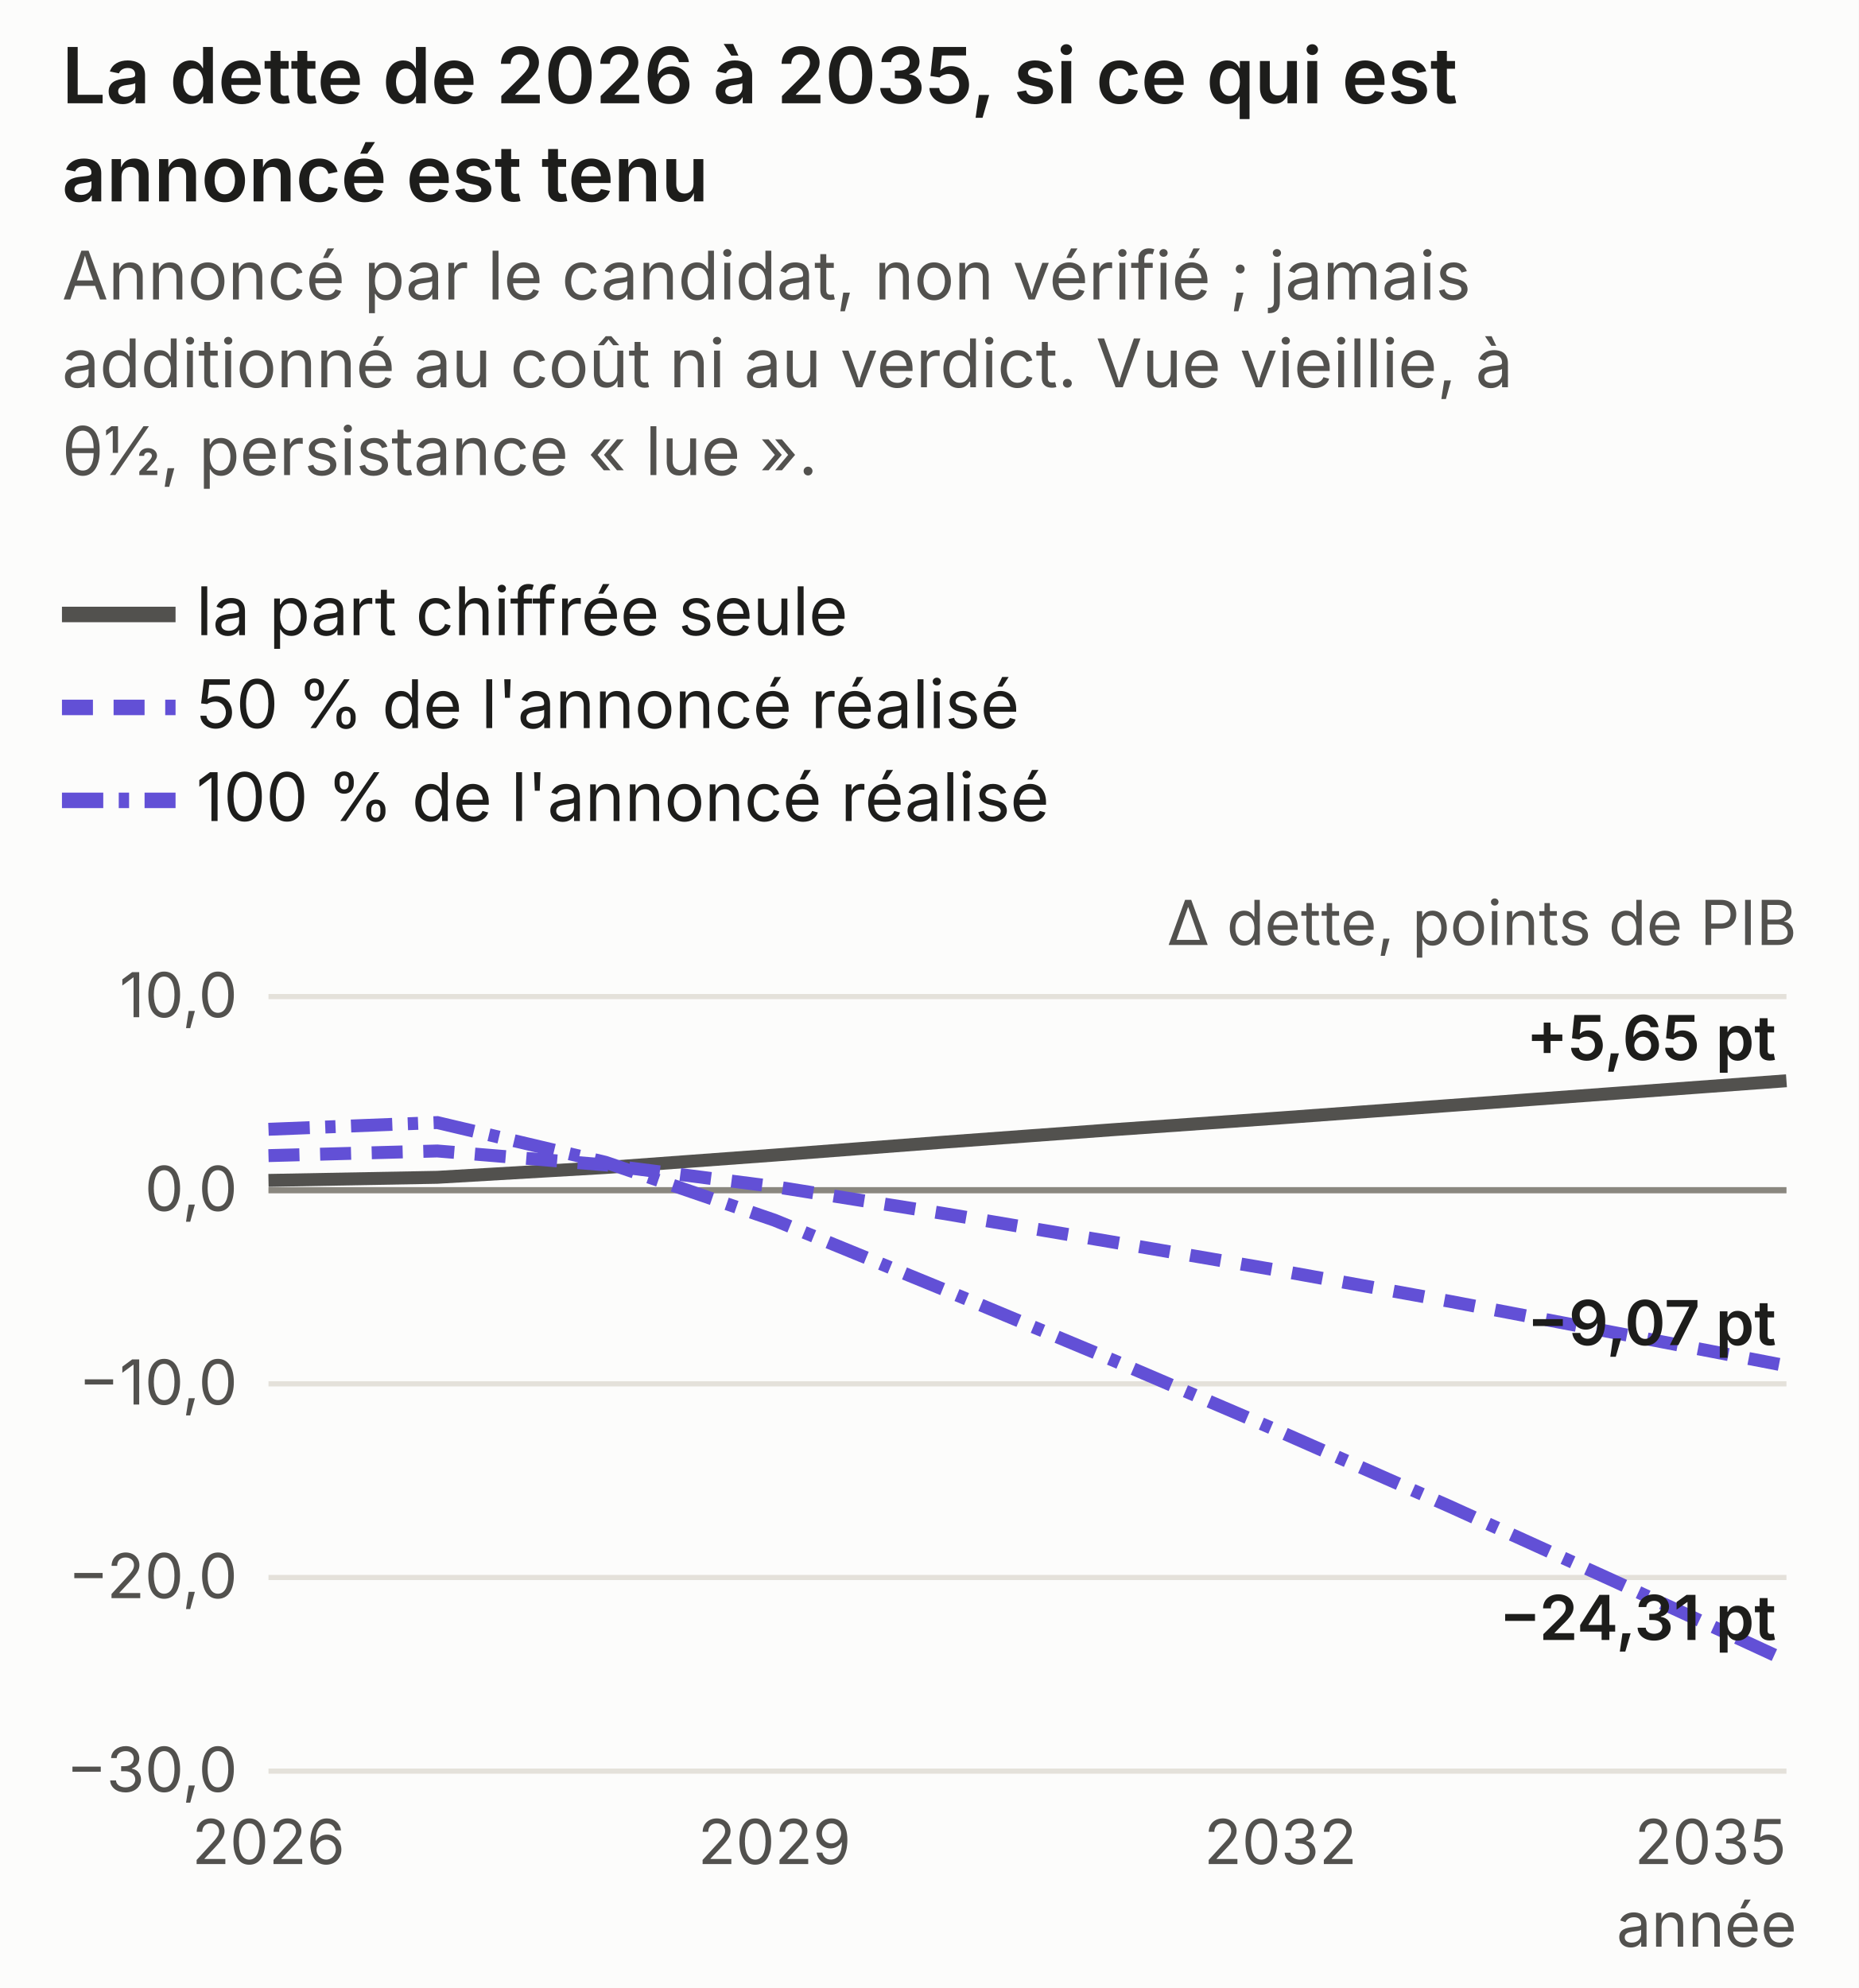
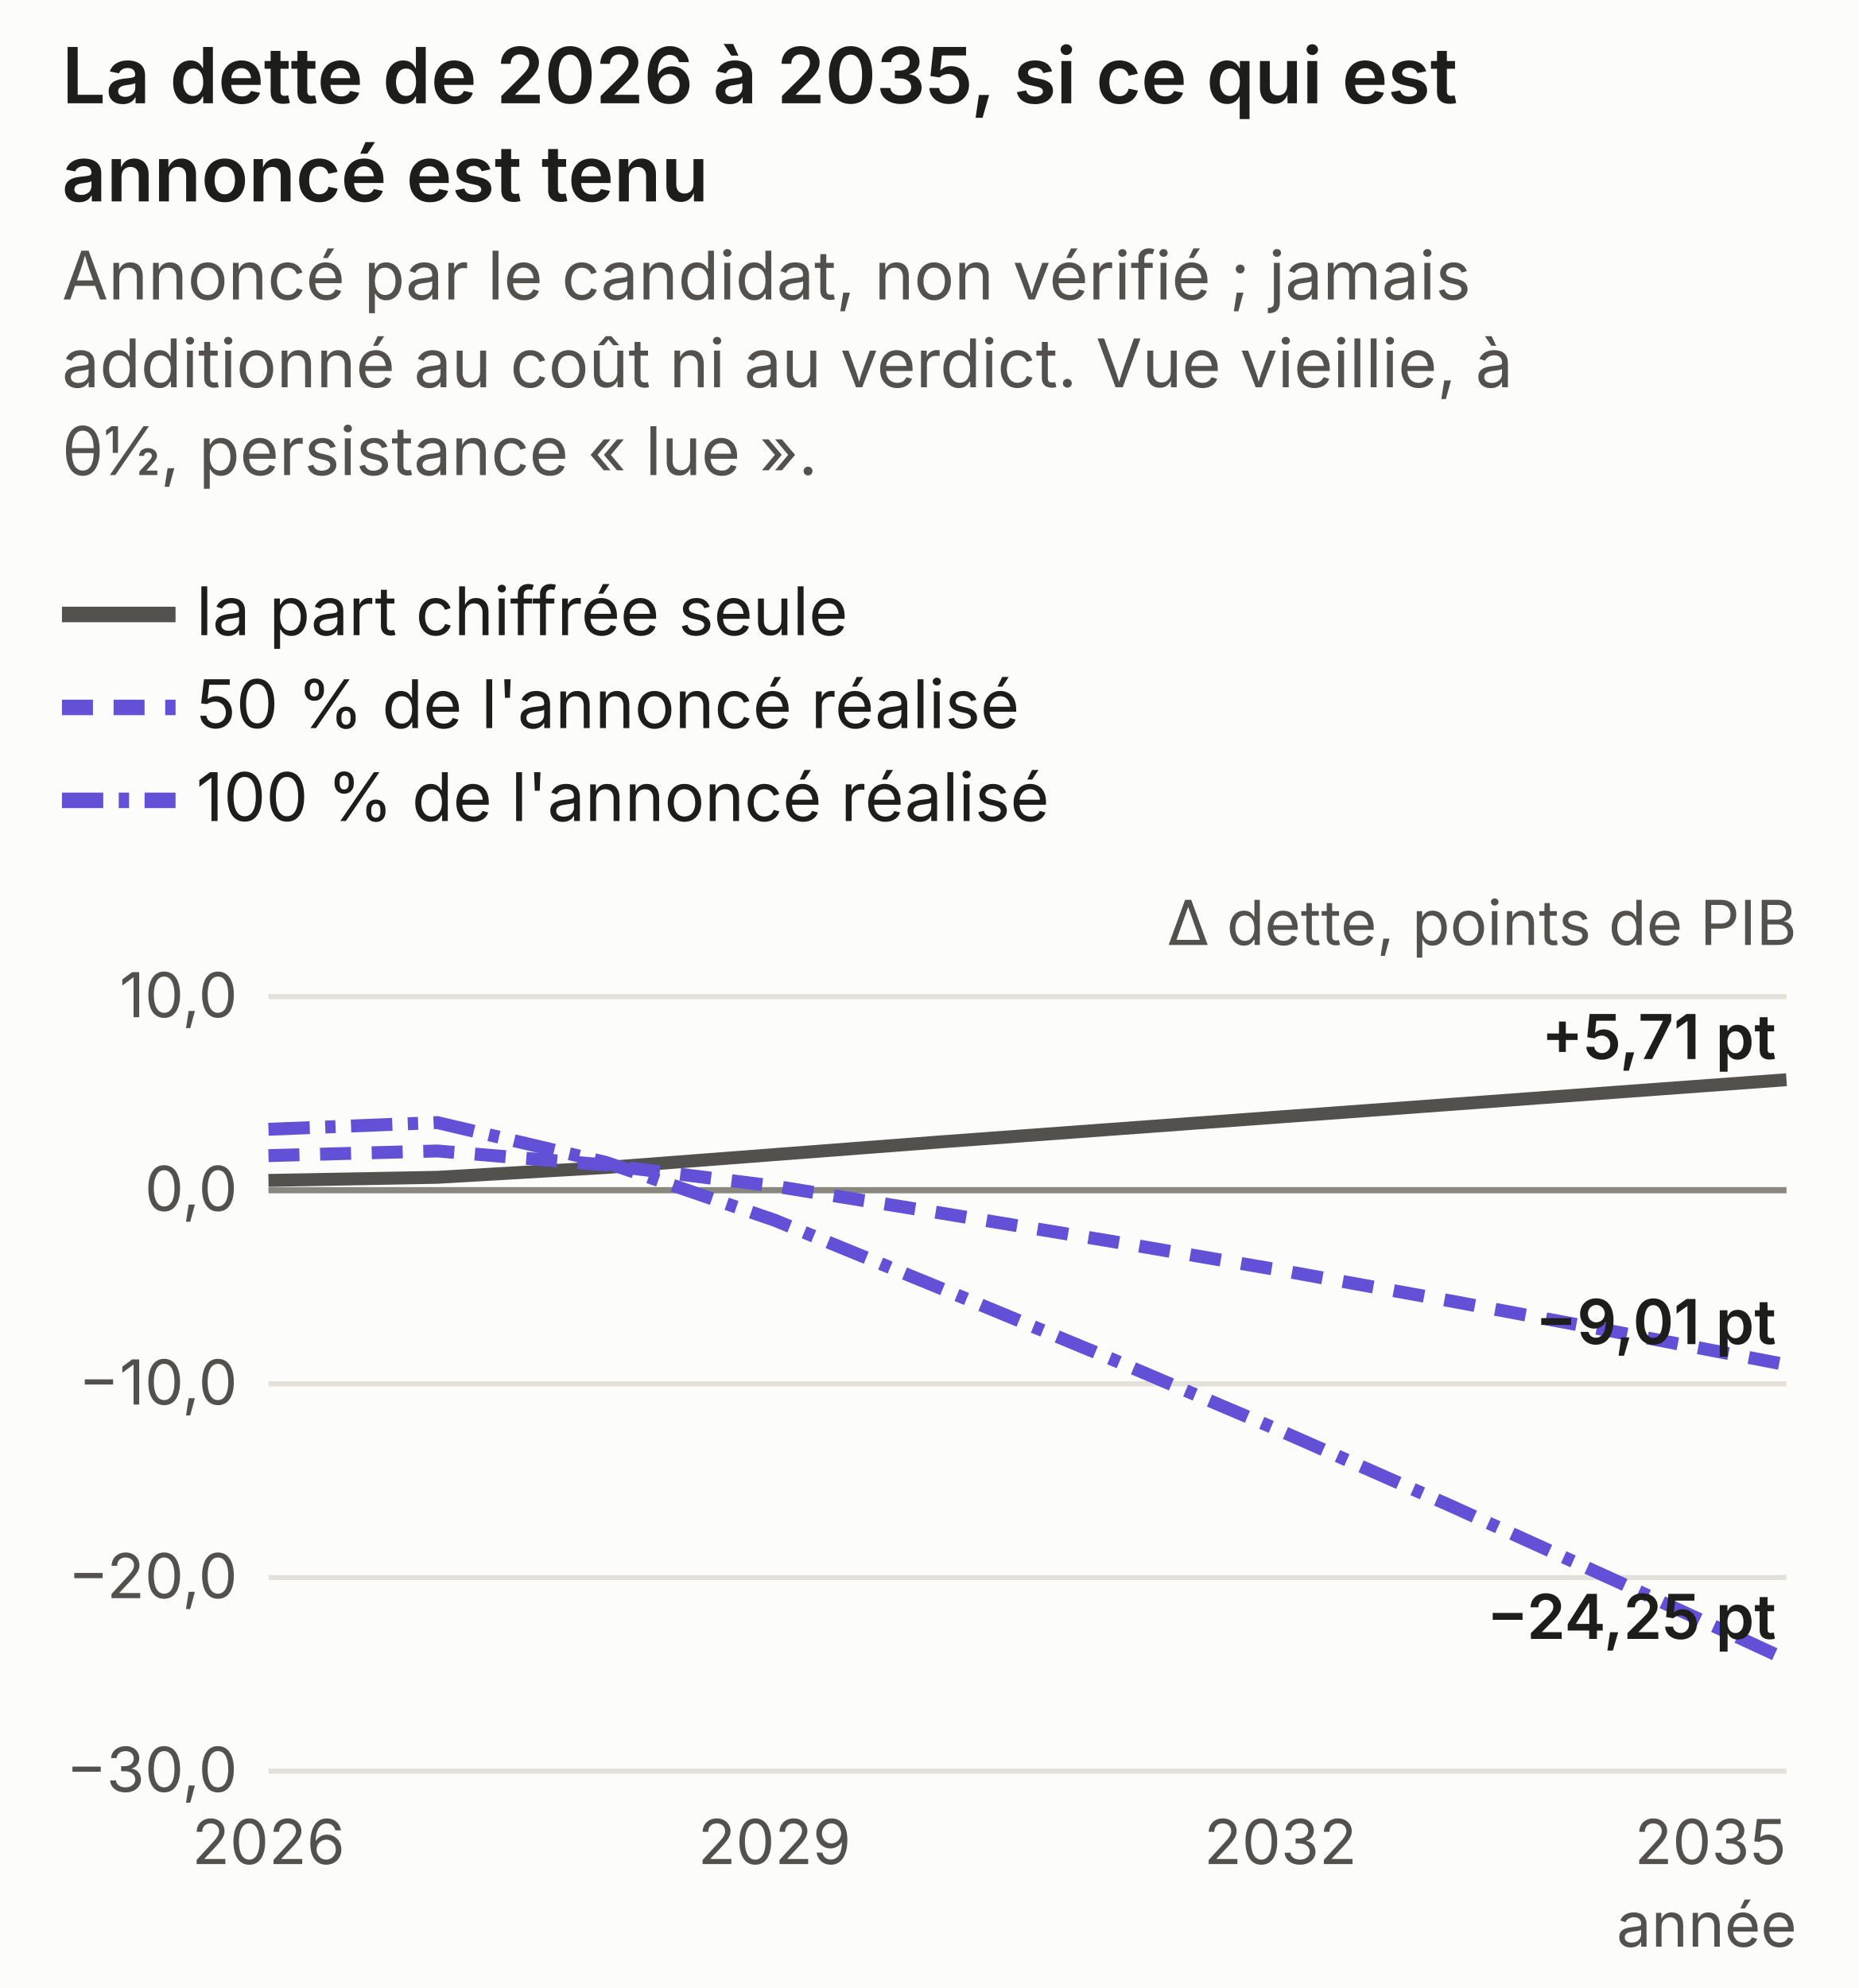
<svg xmlns="http://www.w3.org/2000/svg" viewBox="0 0 360 385" width="360" height="385" role="img" aria-labelledby="pres2027_lisnard_programme-annoncee-t pres2027_lisnard_programme-annoncee-d" font-size="13">
  <style>.g-fond{fill:#fcfcfb}.g-encre{fill:#1d1d1b}.g-doux{fill:#52514e}
.g-axe{stroke:#8a877f}.g-grille{stroke:#e4e1da}.g-zero{stroke:#52514e}
.g-s1{stroke:#2a78d6}.g-s2{stroke:#eb6834}.g-s3{stroke:#1baf7a}.g-s4{stroke:#6250d6}
.g-f1{fill:#2a78d6}.g-f2{fill:#eb6834}.g-f3{fill:#1baf7a}.g-f4{fill:#6250d6}
.g-bande{fill:#2a78d6;fill-opacity:.16}.g-plus{fill:#2a78d6}.g-moins{fill:#e34948}
.g-total{fill:#52514e}.g-lien{stroke:#8a877f}.g-sur{fill:#ffffff}
@media (prefers-color-scheme: dark){
.g-fond{fill:#1a1a19}.g-encre{fill:#ece9e2}.g-doux{fill:#c3c2b7}
.g-axe{stroke:#8f8b80}.g-grille{stroke:#33322f}.g-zero{stroke:#c3c2b7}
.g-s1{stroke:#3987e5}.g-s2{stroke:#d95926}.g-s3{stroke:#199e70}.g-s4{stroke:#9085e9}
.g-f1{fill:#3987e5}.g-f2{fill:#d95926}.g-f3{fill:#199e70}.g-f4{fill:#9085e9}
.g-bande{fill:#3987e5;fill-opacity:.24}.g-plus{fill:#3987e5}.g-moins{fill:#e66767}
.g-total{fill:#6b6862}.g-lien{stroke:#8f8b80}}
text{font-family:system-ui,-apple-system,"Segoe UI",sans-serif}</style>
  <rect class="g-fond" fill="#fcfcfb" x="0" y="0" width="360" height="385" />
  <text class="g-encre" fill="#1d1d1b" x="12" y="20" text-anchor="start" font-size="15" font-weight="600">La dette de 2026 à 2035, si ce qui est</text>
  <text class="g-encre" fill="#1d1d1b" x="12" y="39" text-anchor="start" font-size="15" font-weight="600">annoncé est tenu</text>
  <text class="g-doux" fill="#52514e" x="12" y="58" text-anchor="start">Annoncé par le candidat, non vérifié ; jamais</text>
  <text class="g-doux" fill="#52514e" x="12" y="75" text-anchor="start">additionné au coût ni au verdict. Vue vieillie, à</text>
  <text class="g-doux" fill="#52514e" x="12" y="92" text-anchor="start">θ½, persistance « lue ».</text>
  <line class="g-zero" stroke="#52514e" stroke-width="3" x1="12" y1="119" x2="34" y2="119" />
  <text class="g-encre" fill="#1d1d1b" x="38" y="123" text-anchor="start">la part chiffrée seule</text>
  <line class="g-s4" stroke="#6250d6" stroke-width="3" stroke-dasharray="6 4" x1="12" y1="137" x2="34" y2="137" />
  <text class="g-encre" fill="#1d1d1b" x="38" y="141" text-anchor="start">50 % de l'annoncé réalisé</text>
  <line class="g-s4" stroke="#6250d6" stroke-width="3" stroke-dasharray="8 3 2 3" x1="12" y1="155" x2="34" y2="155" />
  <text class="g-encre" fill="#1d1d1b" x="38" y="159" text-anchor="start">100 % de l'annoncé réalisé</text>
  <text class="g-doux" fill="#52514e" x="348" y="183" text-anchor="end" font-size="12">Δ dette, points de PIB</text>
  <line class="g-grille" stroke="#e4e1da" stroke-width="1" x1="52" y1="343" x2="346" y2="343" />
  <text class="g-doux" fill="#52514e" x="46" y="347" text-anchor="end" font-size="12">−30,0</text>
  <line class="g-grille" stroke="#e4e1da" stroke-width="1" x1="52" y1="305.5" x2="346" y2="305.5" />
  <text class="g-doux" fill="#52514e" x="46" y="309.5" text-anchor="end" font-size="12">−20,0</text>
  <line class="g-grille" stroke="#e4e1da" stroke-width="1" x1="52" y1="268" x2="346" y2="268" />
  <text class="g-doux" fill="#52514e" x="46" y="272" text-anchor="end" font-size="12">−10,0</text>
  <line class="g-grille" stroke="#e4e1da" stroke-width="1" x1="52" y1="230.5" x2="346" y2="230.5" />
  <text class="g-doux" fill="#52514e" x="46" y="234.5" text-anchor="end" font-size="12">0,0</text>
  <line class="g-grille" stroke="#e4e1da" stroke-width="1" x1="52" y1="193" x2="346" y2="193" />
  <text class="g-doux" fill="#52514e" x="46" y="197" text-anchor="end" font-size="12">10,0</text>
  <line class="g-axe" stroke="#8a877f" stroke-width="1.2" x1="52" y1="230.5" x2="346" y2="230.5" />
-   <polyline class="g-zero" stroke="#52514e" fill="none" stroke-width="2.5" points="52,228.6 84.7,228 117.3,226.1 150,223.7 182.7,221.2 215.3,218.8 248,216.5 280.7,214.1 313.3,211.7 346,209.3" />
-   <polyline class="g-s4" stroke="#6250d6" fill="none" stroke-width="2.5" stroke-dasharray="6 4" points="52,223.8 84.7,222.9 117.3,225.6 150,229.8 182.7,235 215.3,240.5 248,246.1 280.7,252 313.3,258.2 346,264.5" />
-   <polyline class="g-s4" stroke="#6250d6" fill="none" stroke-width="2.5" stroke-dasharray="8 3 2 3" points="52,218.7 84.7,217.4 117.3,225.1 150,236.3 182.7,249.7 215.3,263.3 248,277.3 280.7,291.7 313.3,306.5 346,321.6" />
-   <text class="g-encre" fill="#1d1d1b" x="344" y="205.3" text-anchor="end" font-size="12" font-weight="600">+5,65 pt</text>
-   <text class="g-encre" fill="#1d1d1b" x="344" y="260.5" text-anchor="end" font-size="12" font-weight="600">−9,07 pt</text>
-   <text class="g-encre" fill="#1d1d1b" x="344" y="317.6" text-anchor="end" font-size="12" font-weight="600">−24,31 pt</text>
+   <polyline class="g-zero" stroke="#52514e" fill="none" stroke-width="2.5" points="52,228.6 84.7,228 117.3,226.1 150,223.6 182.7,221.1 215.3,218.7 248,216.3 280.7,213.9 313.3,211.5 346,209.1" />
+   <polyline class="g-s4" stroke="#6250d6" fill="none" stroke-width="2.5" stroke-dasharray="6 4" points="52,223.8 84.7,222.9 117.3,225.6 150,229.7 182.7,235 215.3,240.4 248,246 280.7,251.9 313.3,258 346,264.3" />
+   <polyline class="g-s4" stroke="#6250d6" fill="none" stroke-width="2.5" stroke-dasharray="8 3 2 3" points="52,218.7 84.7,217.4 117.3,225.1 150,236.3 182.7,249.7 215.3,263.2 248,277.1 280.7,291.5 313.3,306.3 346,321.4" />
+   <text class="g-encre" fill="#1d1d1b" x="344" y="205.1" text-anchor="end" font-size="12" font-weight="600">+5,71 pt</text>
+   <text class="g-encre" fill="#1d1d1b" x="344" y="260.3" text-anchor="end" font-size="12" font-weight="600">−9,01 pt</text>
+   <text class="g-encre" fill="#1d1d1b" x="344" y="317.4" text-anchor="end" font-size="12" font-weight="600">−24,25 pt</text>
  <text class="g-doux" fill="#52514e" x="52" y="361" text-anchor="middle" font-size="12">2026</text>
  <text class="g-doux" fill="#52514e" x="150" y="361" text-anchor="middle" font-size="12">2029</text>
  <text class="g-doux" fill="#52514e" x="248" y="361" text-anchor="middle" font-size="12">2032</text>
  <text class="g-doux" fill="#52514e" x="346" y="361" text-anchor="end" font-size="12">2035</text>
  <text class="g-doux" fill="#52514e" x="348" y="377" text-anchor="end" font-size="12">année</text>
</svg>
